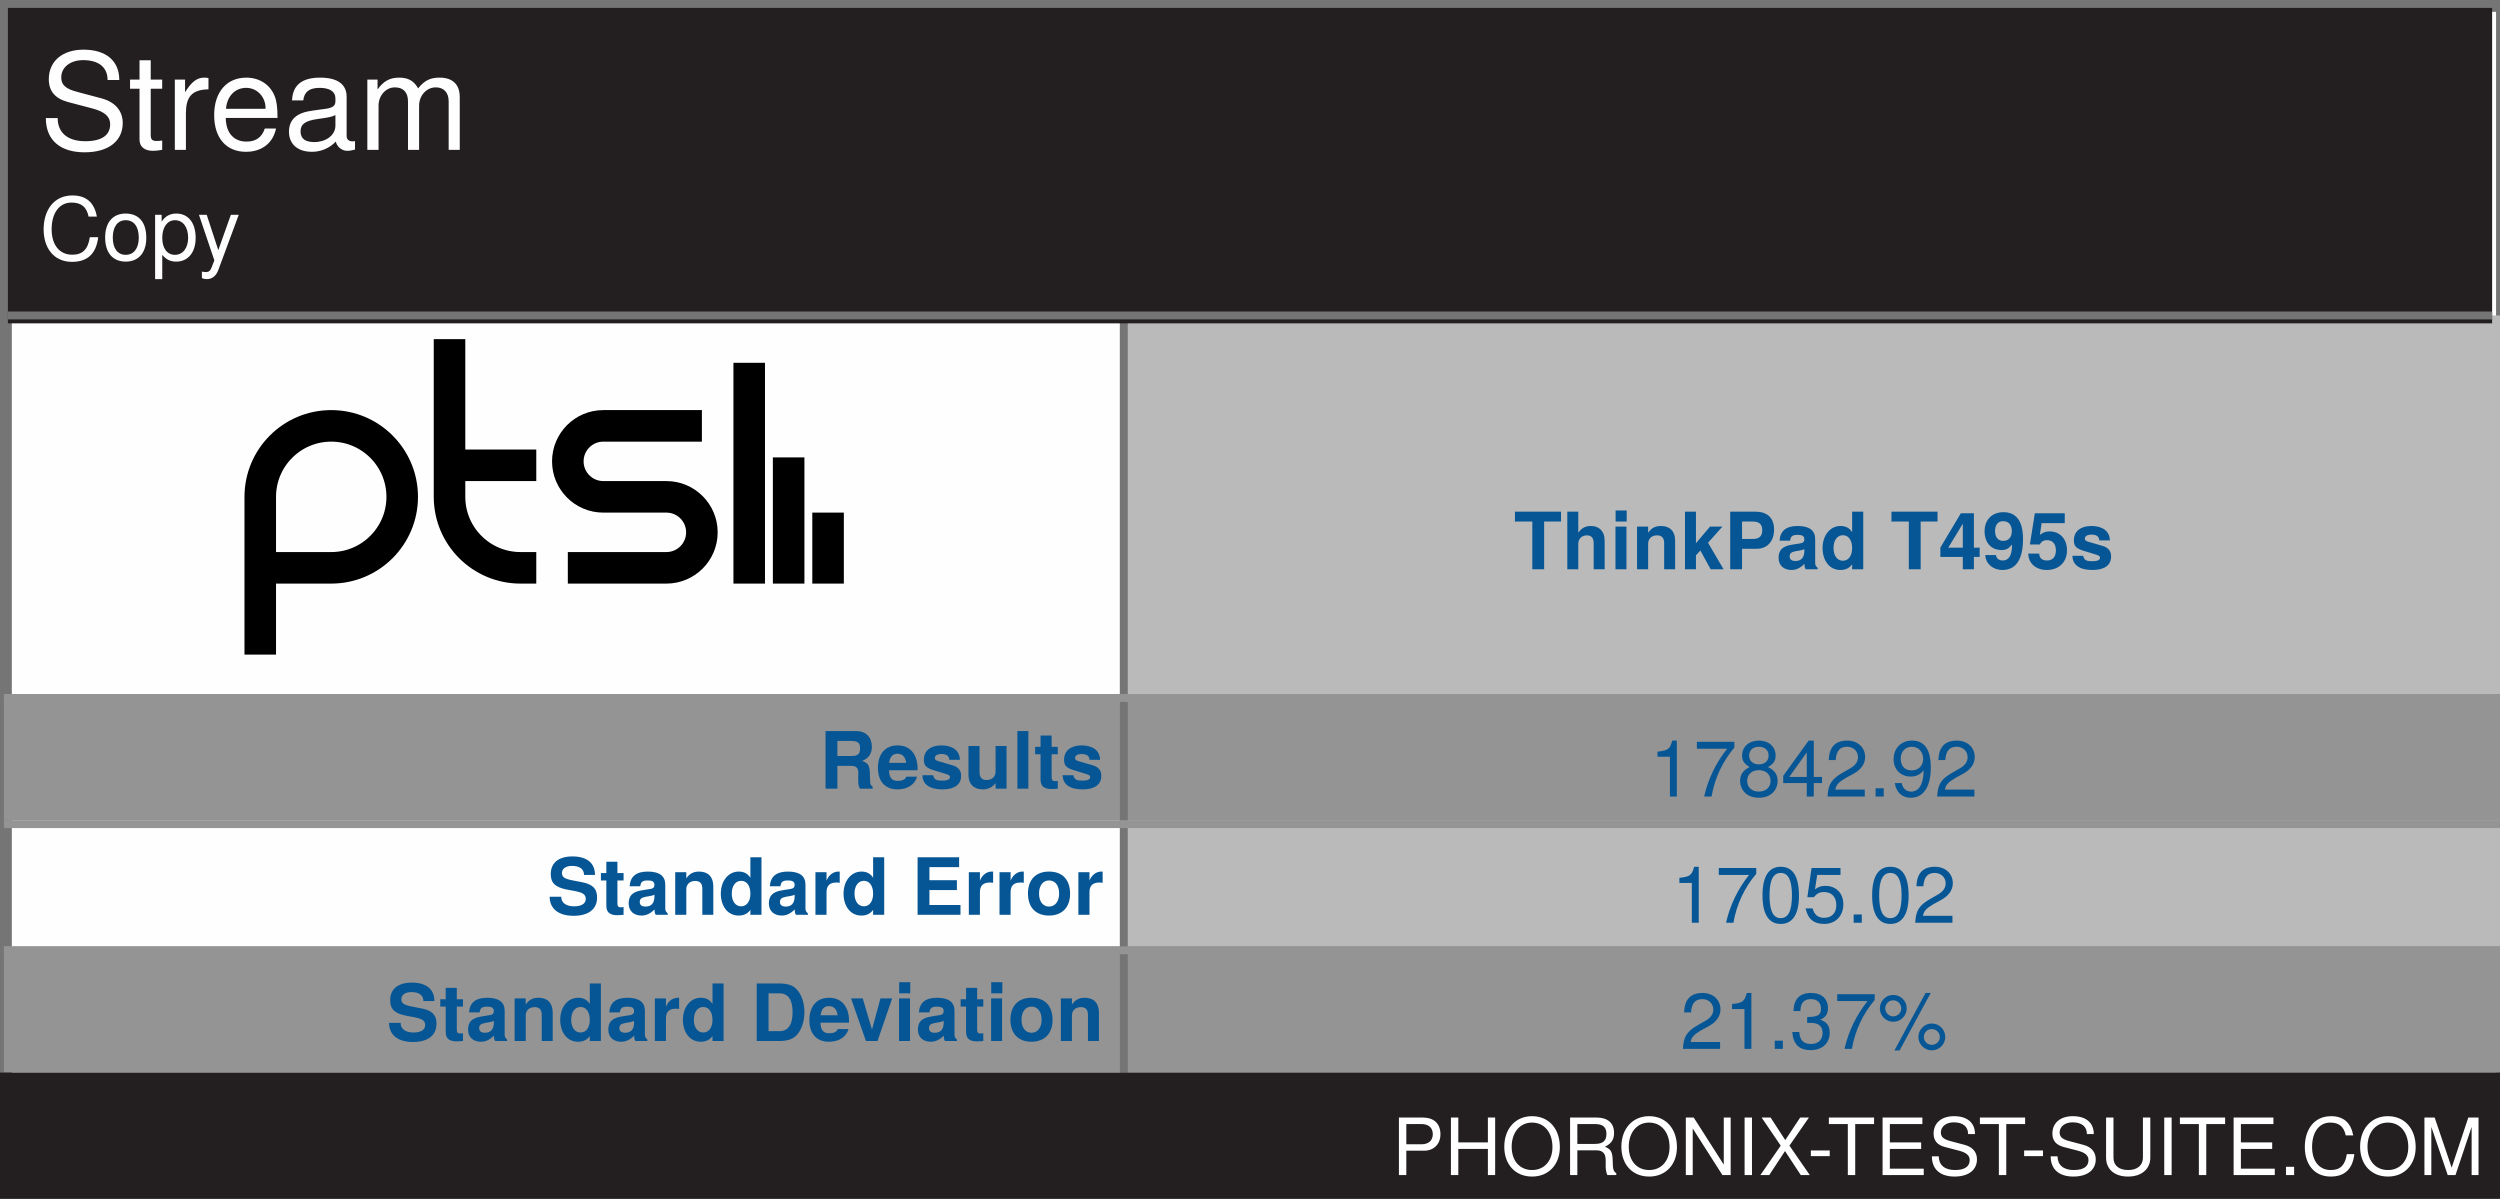
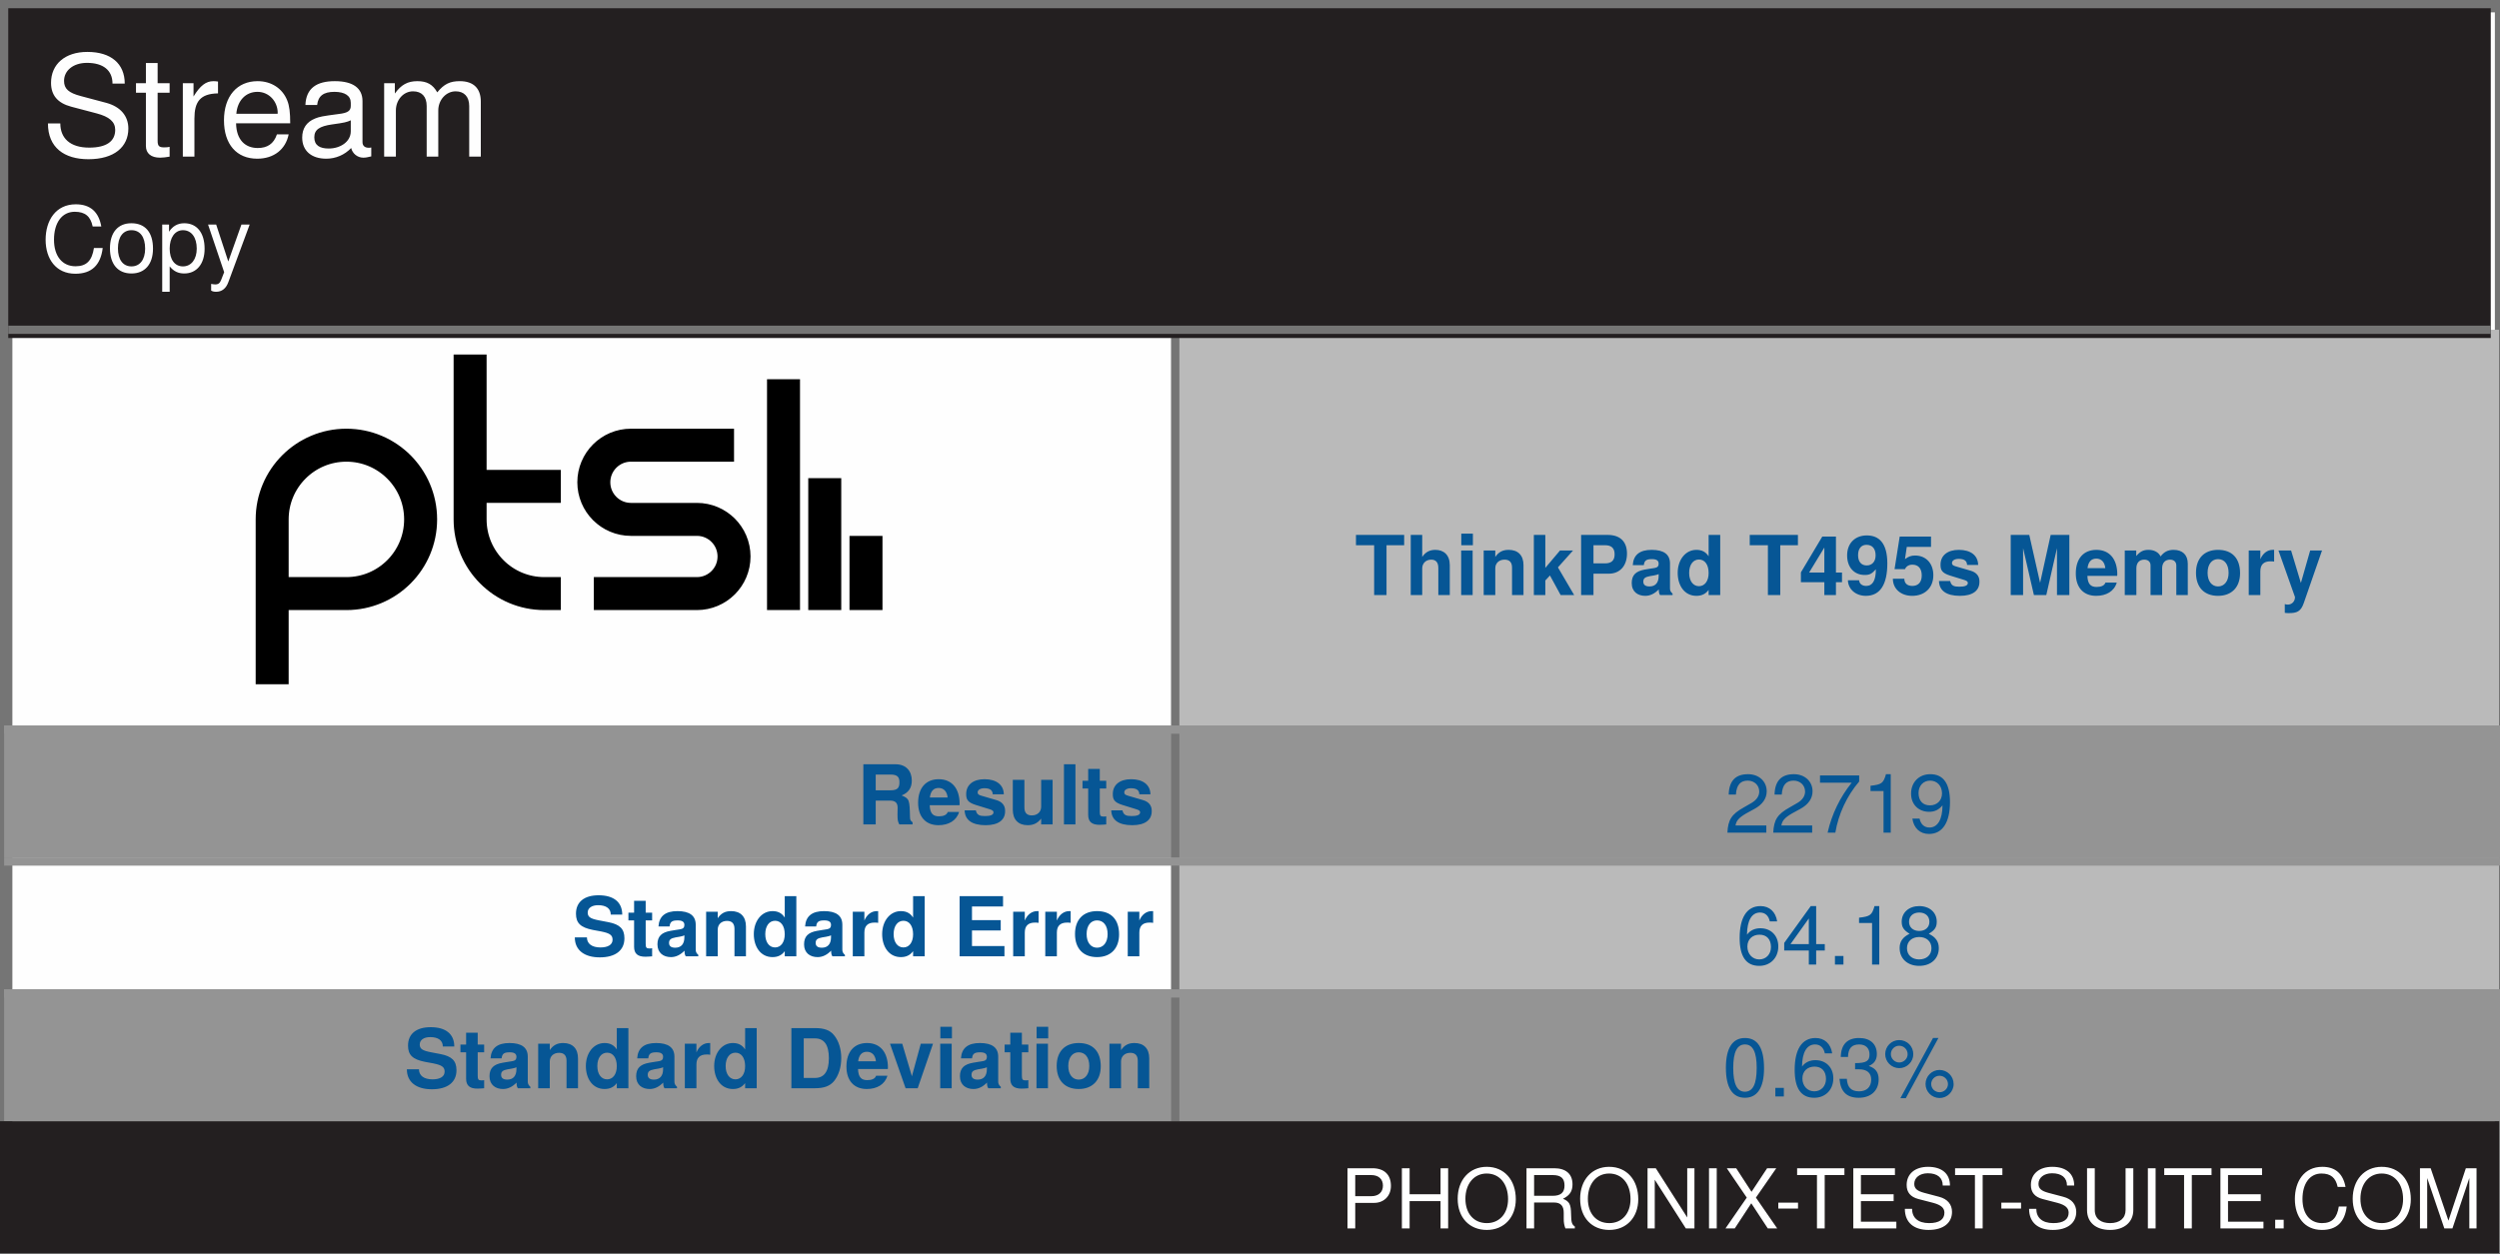
- <svg xmlns="http://www.w3.org/2000/svg" xmlns:xlink="http://www.w3.org/1999/xlink" version="1.1" font-family="sans-serif, droid-sans, helvetica, verdana, tahoma" viewbox="0 0 317 152" width="317" height="152" preserveAspectRatio="xMinYMin meet">
-   <rect x="0" y="0" width="317" height="152" fill="#FEFEFE" stroke="#757575" stroke-width="2" />
-   <rect x="1" y="1" width="316" height="151" fill="#FEFEFE" stroke="#757575" stroke-width="1" />
+ <svg xmlns="http://www.w3.org/2000/svg" xmlns:xlink="http://www.w3.org/1999/xlink" version="1.1" font-family="sans-serif, droid-sans, helvetica, verdana, tahoma" viewbox="0 0 303 152" width="303" height="152" preserveAspectRatio="xMinYMin meet">
+   <rect x="0" y="0" width="303" height="152" fill="#FEFEFE" stroke="#757575" stroke-width="2" />
+   <rect x="1" y="1" width="302" height="151" fill="#FEFEFE" stroke="#757575" stroke-width="1" />
  <path d="m74 22v9m-5-16v16m-5-28v28m-23-2h12.5c2.485 0 4.5-2.015 4.5-4.5s-2.015-4.5-4.5-4.5h-8c-2.485 0-4.5-2.015-4.5-4.5s2.015-4.5 4.5-4.5h12.5m-21 5h-11m11 13h-2c-4.971 0-9-4.029-9-9v-20m-24 40v-20c0-4.971 4.029-9 9-9 4.971 0 9 4.029 9 9s-4.029 9-9 9h-9" stroke="#000000" stroke-width="4" fill="none" transform="translate(31,43)" />
-   <line x1="142" y1="88" x2="317" y2="88" stroke="#BABABA" stroke-width="96" stroke-dasharray="175,175" />
-   <line x1="159" y1="88" x2="159" y2="136" stroke="#949494" stroke-width="317" stroke-dasharray="16,16" />
-   <line x1="142" y1="88" x2="317" y2="88" stroke="#757575" stroke-width="96" stroke-dasharray="1,174" />
-   <rect x="1" y="1" width="315" height="40" fill="#231f20" />
+   <line x1="142" y1="88" x2="303" y2="88" stroke="#BABABA" stroke-width="96" stroke-dasharray="161,161" />
+   <line x1="152" y1="88" x2="152" y2="136" stroke="#949494" stroke-width="303" stroke-dasharray="16,16" />
+   <line x1="142" y1="88" x2="303" y2="88" stroke="#757575" stroke-width="96" stroke-dasharray="1,160" />
+   <rect x="1" y="1" width="301" height="40" fill="#231f20" />
  <text x="5" y="19" font-size="17" fill="#FEFEFE" text-anchor="start">Stream</text>
  <text x="5" y="33" font-size="11" fill="#FEFEFE" text-anchor="start">Copy</text>
-   <line x1="1" y1="40" x2="316" y2="40" stroke="#757575" stroke-width="1" />
+   <line x1="1" y1="40" x2="302" y2="40" stroke="#757575" stroke-width="1" />
  <g font-size="10" font-weight="bold" fill="#065695" text-anchor="end">
    <text x="140" y="100">Results</text>
    <text x="140" y="116">Standard Error</text>
    <text x="140" y="132">Standard Deviation</text>
  </g>
  <g font-size="10" fill="#065695" font-weight="bold" text-anchor="middle" dominant-baseline="text-before-edge">
-     <text x="230" y="64">ThinkPad T495s</text>
+     <text x="223" y="64">ThinkPad T495s Memory</text>
  </g>
  <g fill="#BABABA" />
  <g text-anchor="middle" font-size="10" fill="#065695">
-     <text x="230" y="101" xlink:title="STD Dev: 21.37%;  STD Error: 1705.02">17842.92</text>
-     <text x="230" y="117">1705.02</text>
-     <text x="230" y="133">21.37%</text>
+     <text x="223" y="101" xlink:title="STD Dev: 0.63%;  STD Error: 64.18">22719</text>
+     <text x="223" y="117">64.18</text>
+     <text x="223" y="133">0.63%</text>
  </g>
-   <line x1="159" y1="88" x2="159" y2="136" stroke="#949494" stroke-width="317" stroke-dasharray="1,15" />
-   <rect x="0" y="136" width="317" height="16" fill="#231f20" />
+   <line x1="152" y1="88" x2="152" y2="136" stroke="#949494" stroke-width="303" stroke-dasharray="1,15" />
+   <rect x="0" y="136" width="303" height="16" fill="#231f20" />
  <a xlink:href="https://www.phoronix-test-suite.com/" xlink:show="new">
-     <text x="315" y="149" font-size="10" fill="#FFFFFF" text-anchor="end" xlink:show="new">PHORONIX-TEST-SUITE.COM</text>
+     <text x="301" y="149" font-size="10" fill="#FFFFFF" text-anchor="end" xlink:show="new">PHORONIX-TEST-SUITE.COM</text>
  </a>
</svg>
